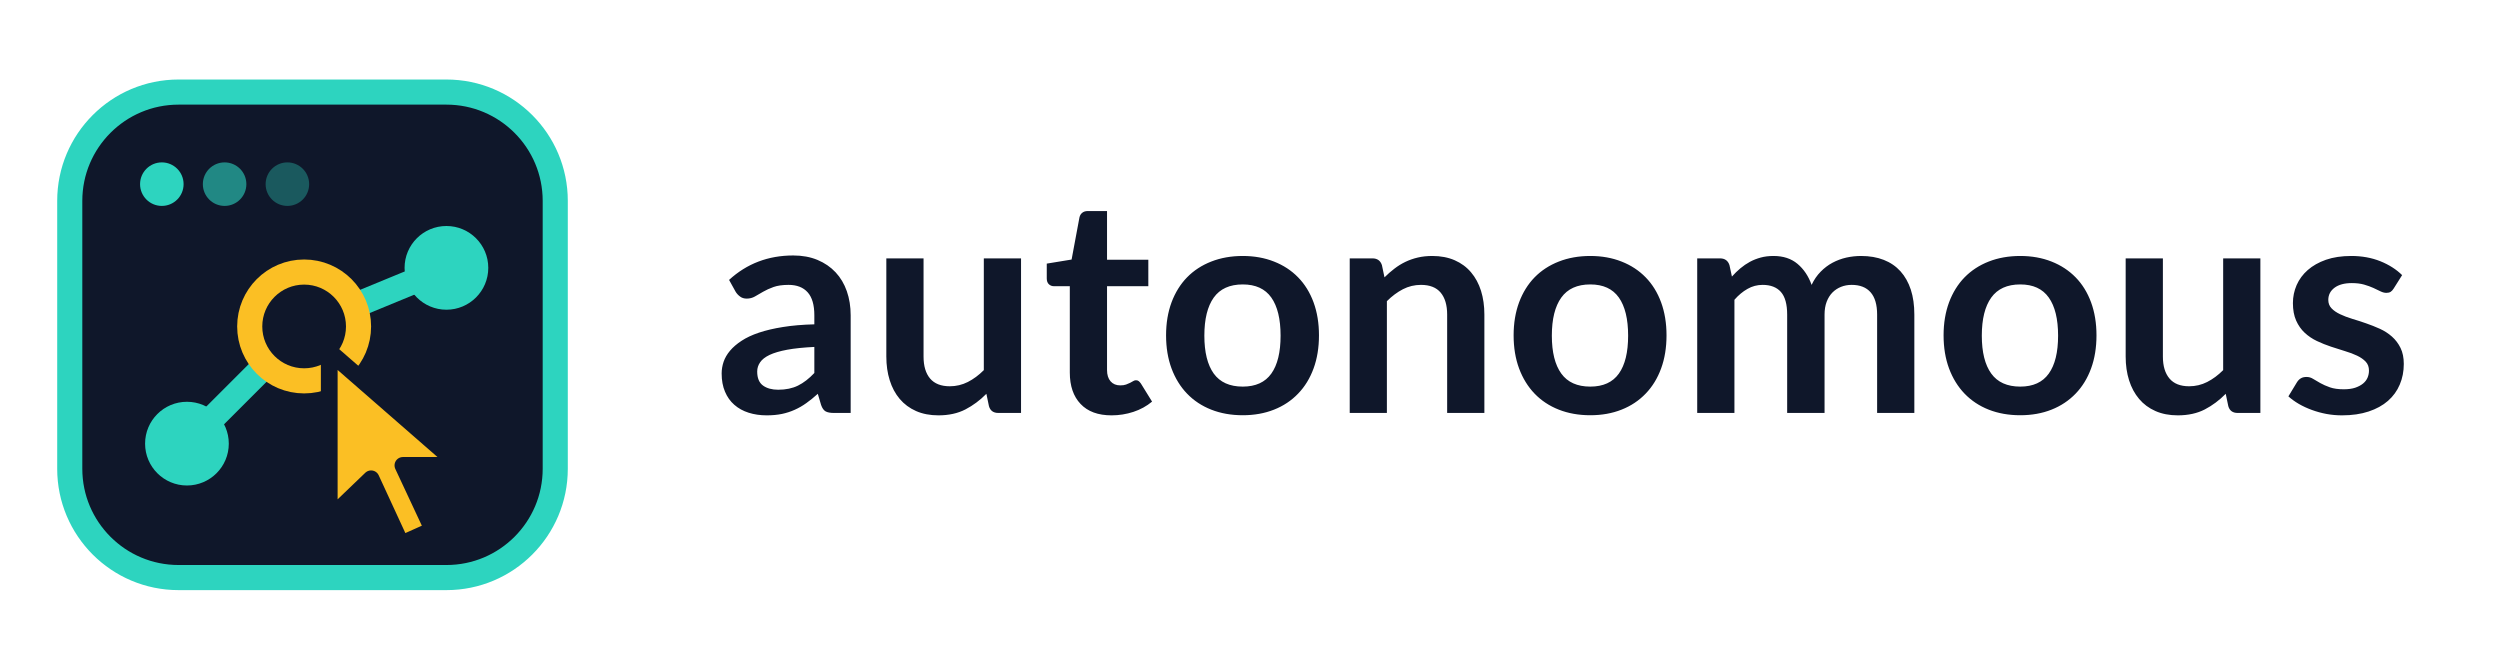
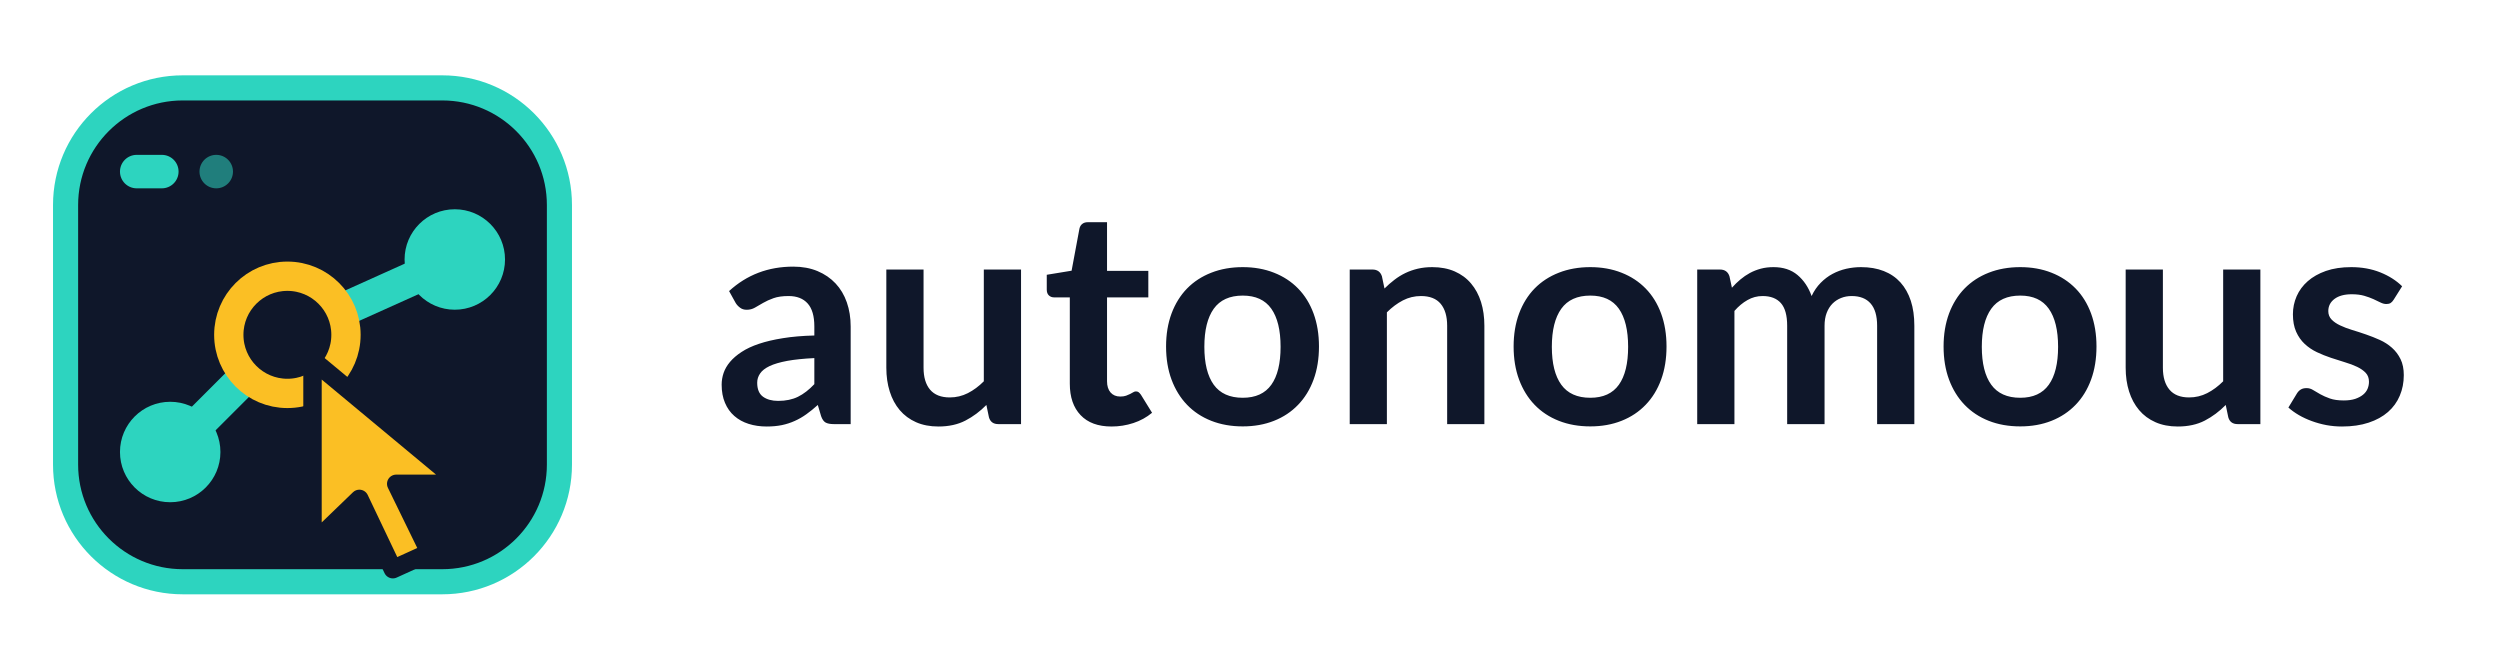
<svg xmlns="http://www.w3.org/2000/svg" viewBox="0 0 448 120" width="448" height="120" role="img" aria-labelledby="t">
  <style>
    .word { fill: #0f172a; }
    @media (prefers-color-scheme: dark) { .word { fill: #e2e8f0; } }
  </style>
  <g transform="translate(8 12) scale(1.5)">
-     <rect x="3" y="3" width="58" height="58" rx="13" fill="#0f172a" stroke="#2dd4bf" stroke-width="3" />
-     <circle cx="14" cy="14" r="2.6" fill="#2dd4bf" />
-     <circle cx="21.5" cy="14" r="2.6" fill="#2dd4bf" opacity="0.6" />
-     <circle cx="29" cy="14" r="2.6" fill="#2dd4bf" opacity="0.35" />
-     <g stroke="#2dd4bf" stroke-width="3" stroke-linecap="round">
-       <line x1="17" y1="45" x2="31" y2="31" />
-       <line x1="31" y1="31" x2="48" y2="24" />
+     <rect x="2.5" y="2.5" width="59" height="59" rx="14" fill="#0f172a" stroke="#2dd4bf" stroke-width="3" />
+     <rect x="9" y="10.5" width="7" height="4" rx="2" fill="#2dd4bf" />
+     <rect x="18.5" y="10.5" width="4" height="4" rx="2" fill="#2dd4bf" opacity="0.55" />
+     <g stroke="#2dd4bf" stroke-width="4" stroke-linecap="round">
+       <line x1="15" y1="46" x2="29" y2="32" />
+       <line x1="29" y1="32" x2="49" y2="23" />
    </g>
-     <circle cx="17" cy="45" r="5" fill="#2dd4bf" />
-     <circle cx="48" cy="24" r="5" fill="#2dd4bf" />
-     <circle cx="31" cy="31" r="6.5" fill="#0f172a" stroke="#fbbf24" stroke-width="3" />
-     <path d="M34 34 L34 54 L39 49.2 L42.6 57 L46.4 55.3 L42.8 47.6 L49.6 47.6 Z" fill="#fbbf24" stroke="#0f172a" stroke-width="2" stroke-linejoin="round" />
+     <circle cx="15" cy="46" r="6" fill="#2dd4bf" />
+     <circle cx="49" cy="23" r="6" fill="#2dd4bf" />
+     <circle cx="29" cy="32" r="7" fill="#0f172a" stroke="#fbbf24" stroke-width="3.5" />
+     <path d="M32 35 L32 57 L37.6 51.6 L41.6 60 L46 58 L42 49.8 L49.8 49.8 Z" fill="#fbbf24" stroke="#0f172a" stroke-width="2.2" stroke-linejoin="round" />
  </g>
-   <path class="word" d="M145.93 62.17Q143.04 62.31 141.07 62.67Q139.1 63.04 137.91 63.6Q136.72 64.17 136.21 64.93Q135.69 65.68 135.69 66.58Q135.69 68.33 136.73 69.09Q137.77 69.84 139.45 69.84Q141.5 69.84 143 69.1Q144.5 68.36 145.93 66.84ZM130.65 50.16Q135.43 45.78 142.15 45.78Q144.58 45.78 146.5 46.58Q148.41 47.38 149.74 48.8Q151.06 50.21 151.75 52.18Q152.44 54.16 152.44 56.5V74H149.41Q148.47 74 147.95 73.72Q147.44 73.43 147.14 72.57L146.55 70.57Q145.5 71.52 144.5 72.23Q143.5 72.95 142.42 73.43Q141.34 73.92 140.11 74.18Q138.88 74.43 137.4 74.43Q135.64 74.43 134.16 73.96Q132.67 73.49 131.59 72.54Q130.51 71.6 129.92 70.19Q129.32 68.79 129.32 66.93Q129.32 65.87 129.67 64.83Q130.03 63.79 130.82 62.85Q131.62 61.9 132.89 61.07Q134.16 60.23 136.01 59.61Q137.85 58.99 140.31 58.6Q142.77 58.2 145.93 58.12V56.5Q145.93 53.72 144.74 52.39Q143.55 51.05 141.31 51.05Q139.69 51.05 138.62 51.43Q137.56 51.81 136.75 52.28Q135.94 52.75 135.28 53.13Q134.62 53.51 133.81 53.51Q133.1 53.51 132.62 53.14Q132.13 52.78 131.83 52.29ZM182.97 46.3V74H178.89Q177.57 74 177.22 72.78L176.76 70.57Q175.06 72.3 173 73.37Q170.95 74.43 168.17 74.43Q165.9 74.43 164.16 73.66Q162.42 72.89 161.23 71.49Q160.04 70.08 159.44 68.15Q158.83 66.22 158.83 63.9V46.3H165.5V63.9Q165.5 66.44 166.67 67.83Q167.85 69.22 170.2 69.22Q171.92 69.22 173.44 68.45Q174.95 67.68 176.3 66.33V46.3ZM199.19 74.43Q195.57 74.43 193.64 72.39Q191.71 70.36 191.71 66.76V51.29H188.88Q188.34 51.29 187.96 50.94Q187.58 50.59 187.58 49.89V47.24L192.03 46.51L193.44 38.95Q193.57 38.41 193.95 38.12Q194.33 37.82 194.92 37.82H198.38V46.54H205.78V51.29H198.38V66.31Q198.38 67.6 199.01 68.33Q199.65 69.06 200.75 69.06Q201.38 69.06 201.79 68.91Q202.21 68.76 202.52 68.6Q202.83 68.44 203.08 68.29Q203.32 68.14 203.56 68.14Q203.86 68.14 204.05 68.29Q204.24 68.44 204.45 68.73L206.45 71.97Q204.99 73.19 203.1 73.81Q201.21 74.43 199.19 74.43ZM222.7 45.87Q225.78 45.87 228.3 46.87Q230.83 47.86 232.62 49.7Q234.42 51.54 235.39 54.18Q236.36 56.83 236.36 60.09Q236.36 63.39 235.39 66.03Q234.42 68.68 232.62 70.54Q230.83 72.41 228.3 73.41Q225.78 74.41 222.7 74.41Q219.6 74.41 217.06 73.41Q214.52 72.41 212.72 70.54Q210.93 68.68 209.94 66.03Q208.96 63.39 208.96 60.09Q208.96 56.83 209.94 54.18Q210.93 51.54 212.72 49.7Q214.52 47.86 217.06 46.87Q219.6 45.87 222.7 45.87ZM222.7 69.28Q226.16 69.28 227.82 66.95Q229.48 64.63 229.48 60.15Q229.48 55.67 227.82 53.32Q226.16 50.97 222.7 50.97Q219.19 50.97 217.5 53.33Q215.82 55.69 215.82 60.15Q215.82 64.6 217.5 66.94Q219.19 69.28 222.7 69.28ZM248.1 49.7Q248.94 48.86 249.87 48.15Q250.8 47.43 251.84 46.93Q252.88 46.43 254.07 46.15Q255.26 45.87 256.66 45.87Q258.93 45.87 260.69 46.64Q262.44 47.41 263.61 48.8Q264.79 50.19 265.4 52.12Q266 54.05 266 56.37V74H259.33V56.37Q259.33 53.83 258.17 52.44Q257.01 51.05 254.64 51.05Q252.91 51.05 251.4 51.83Q249.88 52.62 248.53 53.97V74H241.87V46.3H245.94Q247.24 46.3 247.64 47.51ZM284.98 45.87Q288.06 45.87 290.58 46.87Q293.11 47.86 294.9 49.7Q296.7 51.54 297.67 54.18Q298.64 56.83 298.64 60.09Q298.64 63.39 297.67 66.03Q296.7 68.68 294.9 70.54Q293.11 72.41 290.58 73.41Q288.06 74.41 284.98 74.41Q281.88 74.41 279.34 73.41Q276.8 72.41 275 70.54Q273.21 68.68 272.22 66.03Q271.24 63.39 271.24 60.09Q271.24 56.83 272.22 54.18Q273.21 51.54 275 49.7Q276.8 47.86 279.34 46.87Q281.88 45.87 284.98 45.87ZM284.98 69.28Q288.44 69.28 290.1 66.95Q291.76 64.63 291.76 60.15Q291.76 55.67 290.1 53.32Q288.44 50.97 284.98 50.97Q281.47 50.97 279.78 53.33Q278.09 55.69 278.09 60.15Q278.09 64.6 279.78 66.94Q281.47 69.28 284.98 69.28ZM304.14 74V46.3H308.22Q309.52 46.3 309.92 47.51L310.36 49.56Q311.08 48.75 311.88 48.08Q312.68 47.41 313.58 46.92Q314.49 46.43 315.53 46.15Q316.56 45.87 317.81 45.87Q320.43 45.87 322.11 47.28Q323.8 48.7 324.64 51.05Q325.29 49.67 326.26 48.69Q327.23 47.7 328.39 47.08Q329.55 46.46 330.86 46.16Q332.17 45.87 333.49 45.87Q335.79 45.87 337.57 46.57Q339.35 47.27 340.57 48.62Q341.78 49.97 342.42 51.91Q343.05 53.86 343.05 56.37V74H336.38V56.37Q336.38 53.72 335.22 52.39Q334.06 51.05 331.82 51.05Q330.79 51.05 329.92 51.4Q329.04 51.75 328.38 52.41Q327.72 53.08 327.34 54.07Q326.96 55.07 326.96 56.37V74H320.26V56.37Q320.26 53.59 319.14 52.32Q318.02 51.05 315.86 51.05Q314.4 51.05 313.15 51.77Q311.89 52.48 310.81 53.72V74ZM362.03 45.87Q365.11 45.87 367.63 46.87Q370.15 47.86 371.95 49.7Q373.75 51.54 374.72 54.18Q375.69 56.83 375.69 60.09Q375.69 63.39 374.72 66.03Q373.75 68.68 371.95 70.54Q370.15 72.41 367.63 73.41Q365.11 74.41 362.03 74.41Q358.92 74.41 356.38 73.41Q353.85 72.41 352.05 70.54Q350.26 68.68 349.27 66.03Q348.29 63.39 348.29 60.09Q348.29 56.83 349.27 54.18Q350.26 51.54 352.05 49.7Q353.85 47.86 356.38 46.87Q358.92 45.87 362.03 45.87ZM362.03 69.28Q365.48 69.28 367.14 66.95Q368.81 64.63 368.81 60.15Q368.81 55.67 367.14 53.32Q365.48 50.97 362.03 50.97Q358.52 50.97 356.83 53.33Q355.14 55.69 355.14 60.15Q355.14 64.6 356.83 66.94Q358.52 69.28 362.03 69.28ZM405.06 46.3V74H400.98Q399.66 74 399.31 72.78L398.85 70.57Q397.15 72.3 395.1 73.37Q393.05 74.43 390.26 74.43Q388 74.43 386.26 73.66Q384.51 72.89 383.33 71.49Q382.14 70.08 381.53 68.15Q380.92 66.22 380.92 63.9V46.3H387.59V63.9Q387.59 66.44 388.77 67.83Q389.94 69.22 392.29 69.22Q394.02 69.22 395.53 68.45Q397.04 67.68 398.39 66.33V46.3ZM428.95 51.7Q428.68 52.13 428.38 52.31Q428.09 52.48 427.63 52.48Q427.14 52.48 426.59 52.21Q426.03 51.94 425.31 51.6Q424.58 51.27 423.65 51Q422.71 50.73 421.44 50.73Q419.47 50.73 418.35 51.56Q417.23 52.4 417.23 53.75Q417.23 54.64 417.81 55.25Q418.39 55.86 419.35 56.31Q420.31 56.77 421.53 57.14Q422.74 57.5 424 57.94Q425.25 58.37 426.47 58.92Q427.68 59.47 428.64 60.32Q429.6 61.17 430.18 62.36Q430.76 63.55 430.76 65.22Q430.76 67.22 430.04 68.91Q429.33 70.6 427.93 71.83Q426.52 73.06 424.46 73.74Q422.39 74.43 419.69 74.43Q418.26 74.43 416.9 74.18Q415.53 73.92 414.28 73.46Q413.02 73 411.95 72.38Q410.89 71.76 410.08 71.03L411.62 68.49Q411.91 68.03 412.32 67.79Q412.72 67.55 413.34 67.55Q413.97 67.55 414.52 67.9Q415.07 68.25 415.8 68.65Q416.53 69.06 417.52 69.41Q418.5 69.76 420.01 69.76Q421.2 69.76 422.05 69.48Q422.9 69.19 423.46 68.73Q424.01 68.28 424.27 67.67Q424.52 67.06 424.52 66.41Q424.52 65.44 423.94 64.82Q423.36 64.2 422.4 63.74Q421.44 63.28 420.22 62.92Q418.99 62.55 417.71 62.12Q416.42 61.69 415.19 61.11Q413.97 60.53 413.01 59.64Q412.05 58.75 411.47 57.45Q410.89 56.15 410.89 54.32Q410.89 52.62 411.56 51.08Q412.24 49.54 413.55 48.39Q414.86 47.24 416.81 46.55Q418.77 45.87 421.34 45.87Q424.2 45.87 426.55 46.81Q428.9 47.76 430.46 49.3Z" />
+   <path class="word" d="M145.93 64.17Q143.04 64.31 141.07 64.67Q139.1 65.04 137.91 65.6Q136.72 66.17 136.21 66.93Q135.69 67.68 135.69 68.58Q135.69 70.33 136.73 71.09Q137.77 71.84 139.45 71.84Q141.5 71.84 143 71.1Q144.5 70.36 145.93 68.84ZM130.65 52.16Q135.43 47.78 142.15 47.78Q144.58 47.78 146.5 48.58Q148.41 49.38 149.74 50.8Q151.06 52.21 151.75 54.18Q152.44 56.16 152.44 58.5V76H149.41Q148.47 76 147.95 75.72Q147.44 75.43 147.14 74.57L146.55 72.57Q145.5 73.52 144.5 74.23Q143.5 74.95 142.42 75.43Q141.34 75.92 140.11 76.18Q138.88 76.43 137.4 76.43Q135.64 76.43 134.16 75.96Q132.67 75.49 131.59 74.54Q130.51 73.6 129.92 72.19Q129.32 70.79 129.32 68.93Q129.32 67.87 129.67 66.83Q130.03 65.79 130.82 64.85Q131.62 63.9 132.89 63.07Q134.16 62.23 136.01 61.61Q137.85 60.99 140.31 60.6Q142.77 60.2 145.93 60.12V58.5Q145.93 55.72 144.74 54.39Q143.55 53.05 141.31 53.05Q139.69 53.05 138.62 53.43Q137.56 53.81 136.75 54.28Q135.94 54.75 135.28 55.13Q134.62 55.51 133.81 55.51Q133.1 55.51 132.62 55.14Q132.13 54.78 131.83 54.29ZM182.97 48.3V76H178.89Q177.57 76 177.22 74.78L176.76 72.57Q175.06 74.3 173 75.37Q170.95 76.43 168.17 76.43Q165.9 76.43 164.16 75.66Q162.42 74.89 161.23 73.49Q160.04 72.08 159.44 70.15Q158.83 68.22 158.83 65.9V48.3H165.5V65.9Q165.5 68.44 166.67 69.83Q167.85 71.22 170.2 71.22Q171.92 71.22 173.44 70.45Q174.95 69.68 176.3 68.33V48.3ZM199.19 76.43Q195.57 76.43 193.64 74.39Q191.71 72.36 191.71 68.76V53.29H188.88Q188.34 53.29 187.96 52.94Q187.58 52.59 187.58 51.89V49.24L192.03 48.51L193.44 40.95Q193.57 40.41 193.95 40.12Q194.33 39.82 194.92 39.82H198.38V48.54H205.78V53.29H198.38V68.31Q198.38 69.6 199.01 70.33Q199.65 71.06 200.75 71.06Q201.38 71.06 201.79 70.91Q202.21 70.76 202.52 70.6Q202.83 70.44 203.08 70.29Q203.32 70.14 203.56 70.14Q203.86 70.14 204.05 70.29Q204.24 70.44 204.45 70.73L206.45 73.97Q204.99 75.19 203.1 75.81Q201.21 76.43 199.19 76.43ZM222.7 47.87Q225.78 47.87 228.3 48.87Q230.83 49.86 232.62 51.7Q234.42 53.54 235.39 56.18Q236.36 58.83 236.36 62.09Q236.36 65.39 235.39 68.03Q234.42 70.68 232.62 72.54Q230.83 74.41 228.3 75.41Q225.78 76.41 222.7 76.41Q219.6 76.41 217.06 75.41Q214.52 74.41 212.72 72.54Q210.93 70.68 209.94 68.03Q208.96 65.39 208.96 62.09Q208.96 58.83 209.94 56.18Q210.93 53.54 212.72 51.7Q214.52 49.86 217.06 48.87Q219.6 47.87 222.7 47.87ZM222.7 71.28Q226.16 71.28 227.82 68.95Q229.48 66.63 229.48 62.15Q229.48 57.67 227.82 55.32Q226.16 52.97 222.7 52.97Q219.19 52.97 217.5 55.33Q215.82 57.69 215.82 62.15Q215.82 66.6 217.5 68.94Q219.19 71.28 222.7 71.28ZM248.1 51.7Q248.94 50.86 249.87 50.15Q250.8 49.43 251.84 48.93Q252.88 48.43 254.07 48.15Q255.26 47.87 256.66 47.87Q258.93 47.87 260.69 48.64Q262.44 49.41 263.61 50.8Q264.79 52.19 265.4 54.12Q266 56.05 266 58.37V76H259.33V58.37Q259.33 55.83 258.17 54.44Q257.01 53.05 254.64 53.05Q252.91 53.05 251.4 53.83Q249.88 54.62 248.53 55.97V76H241.87V48.3H245.94Q247.24 48.3 247.64 49.51ZM284.98 47.87Q288.06 47.87 290.58 48.87Q293.11 49.86 294.9 51.7Q296.7 53.54 297.67 56.18Q298.64 58.83 298.64 62.09Q298.64 65.39 297.67 68.03Q296.7 70.68 294.9 72.54Q293.11 74.41 290.58 75.41Q288.06 76.41 284.98 76.41Q281.88 76.41 279.34 75.41Q276.8 74.41 275 72.54Q273.21 70.68 272.22 68.03Q271.24 65.39 271.24 62.09Q271.24 58.83 272.22 56.18Q273.21 53.54 275 51.7Q276.8 49.86 279.34 48.87Q281.88 47.87 284.98 47.87ZM284.98 71.28Q288.44 71.28 290.1 68.95Q291.76 66.63 291.76 62.15Q291.76 57.67 290.1 55.32Q288.44 52.97 284.98 52.97Q281.47 52.97 279.78 55.33Q278.09 57.69 278.09 62.15Q278.09 66.6 279.78 68.94Q281.47 71.28 284.98 71.28ZM304.14 76V48.3H308.22Q309.52 48.3 309.92 49.51L310.36 51.56Q311.08 50.75 311.88 50.08Q312.68 49.41 313.58 48.92Q314.49 48.43 315.53 48.15Q316.56 47.87 317.81 47.87Q320.43 47.87 322.11 49.28Q323.8 50.7 324.64 53.05Q325.29 51.67 326.26 50.69Q327.23 49.7 328.39 49.08Q329.55 48.46 330.86 48.16Q332.17 47.87 333.49 47.87Q335.79 47.87 337.57 48.57Q339.35 49.27 340.57 50.62Q341.78 51.97 342.42 53.91Q343.05 55.86 343.05 58.37V76H336.38V58.37Q336.38 55.72 335.22 54.39Q334.06 53.05 331.82 53.05Q330.79 53.05 329.92 53.4Q329.04 53.75 328.38 54.41Q327.72 55.08 327.34 56.07Q326.96 57.07 326.96 58.37V76H320.26V58.37Q320.26 55.59 319.14 54.32Q318.02 53.05 315.86 53.05Q314.4 53.05 313.15 53.77Q311.89 54.48 310.81 55.72V76ZM362.03 47.87Q365.11 47.87 367.63 48.87Q370.15 49.86 371.95 51.7Q373.75 53.54 374.72 56.18Q375.69 58.83 375.69 62.09Q375.69 65.39 374.72 68.03Q373.75 70.68 371.95 72.54Q370.15 74.41 367.63 75.41Q365.11 76.41 362.03 76.41Q358.92 76.41 356.38 75.41Q353.85 74.41 352.05 72.54Q350.26 70.68 349.27 68.03Q348.29 65.39 348.29 62.09Q348.29 58.83 349.27 56.18Q350.26 53.54 352.05 51.7Q353.85 49.86 356.38 48.87Q358.92 47.87 362.03 47.87ZM362.03 71.28Q365.48 71.28 367.14 68.95Q368.81 66.63 368.81 62.15Q368.81 57.67 367.14 55.32Q365.48 52.97 362.03 52.97Q358.52 52.97 356.83 55.33Q355.14 57.69 355.14 62.15Q355.14 66.6 356.83 68.94Q358.52 71.28 362.03 71.28ZM405.06 48.3V76H400.98Q399.66 76 399.31 74.78L398.85 72.57Q397.15 74.3 395.1 75.37Q393.05 76.43 390.26 76.43Q388 76.43 386.26 75.66Q384.51 74.89 383.33 73.49Q382.14 72.08 381.53 70.15Q380.92 68.22 380.92 65.9V48.3H387.59V65.9Q387.59 68.44 388.77 69.83Q389.94 71.22 392.29 71.22Q394.02 71.22 395.53 70.45Q397.04 69.68 398.39 68.33V48.3ZM428.95 53.7Q428.68 54.13 428.38 54.31Q428.09 54.48 427.63 54.48Q427.14 54.48 426.59 54.21Q426.03 53.94 425.31 53.6Q424.58 53.27 423.65 53Q422.71 52.73 421.44 52.73Q419.47 52.73 418.35 53.56Q417.23 54.4 417.23 55.75Q417.23 56.64 417.81 57.25Q418.39 57.86 419.35 58.31Q420.31 58.77 421.53 59.14Q422.74 59.5 424 59.94Q425.25 60.37 426.47 60.92Q427.68 61.47 428.64 62.32Q429.6 63.17 430.18 64.36Q430.76 65.55 430.76 67.22Q430.76 69.22 430.04 70.91Q429.33 72.6 427.93 73.83Q426.52 75.06 424.46 75.74Q422.39 76.43 419.69 76.43Q418.26 76.43 416.9 76.18Q415.53 75.92 414.28 75.46Q413.02 75 411.95 74.38Q410.89 73.76 410.08 73.03L411.62 70.49Q411.91 70.03 412.32 69.79Q412.72 69.55 413.34 69.55Q413.97 69.55 414.52 69.9Q415.07 70.25 415.8 70.65Q416.53 71.06 417.52 71.41Q418.5 71.76 420.01 71.76Q421.2 71.76 422.05 71.48Q422.9 71.19 423.46 70.73Q424.01 70.28 424.27 69.67Q424.52 69.06 424.52 68.41Q424.52 67.44 423.94 66.82Q423.36 66.2 422.4 65.74Q421.44 65.28 420.22 64.92Q418.99 64.55 417.71 64.12Q416.42 63.69 415.19 63.11Q413.97 62.53 413.01 61.64Q412.05 60.75 411.47 59.45Q410.89 58.15 410.89 56.32Q410.89 54.62 411.56 53.08Q412.24 51.54 413.55 50.39Q414.86 49.24 416.81 48.55Q418.77 47.87 421.34 47.87Q424.2 47.87 426.55 48.81Q428.9 49.76 430.46 51.3Z" />
</svg>
